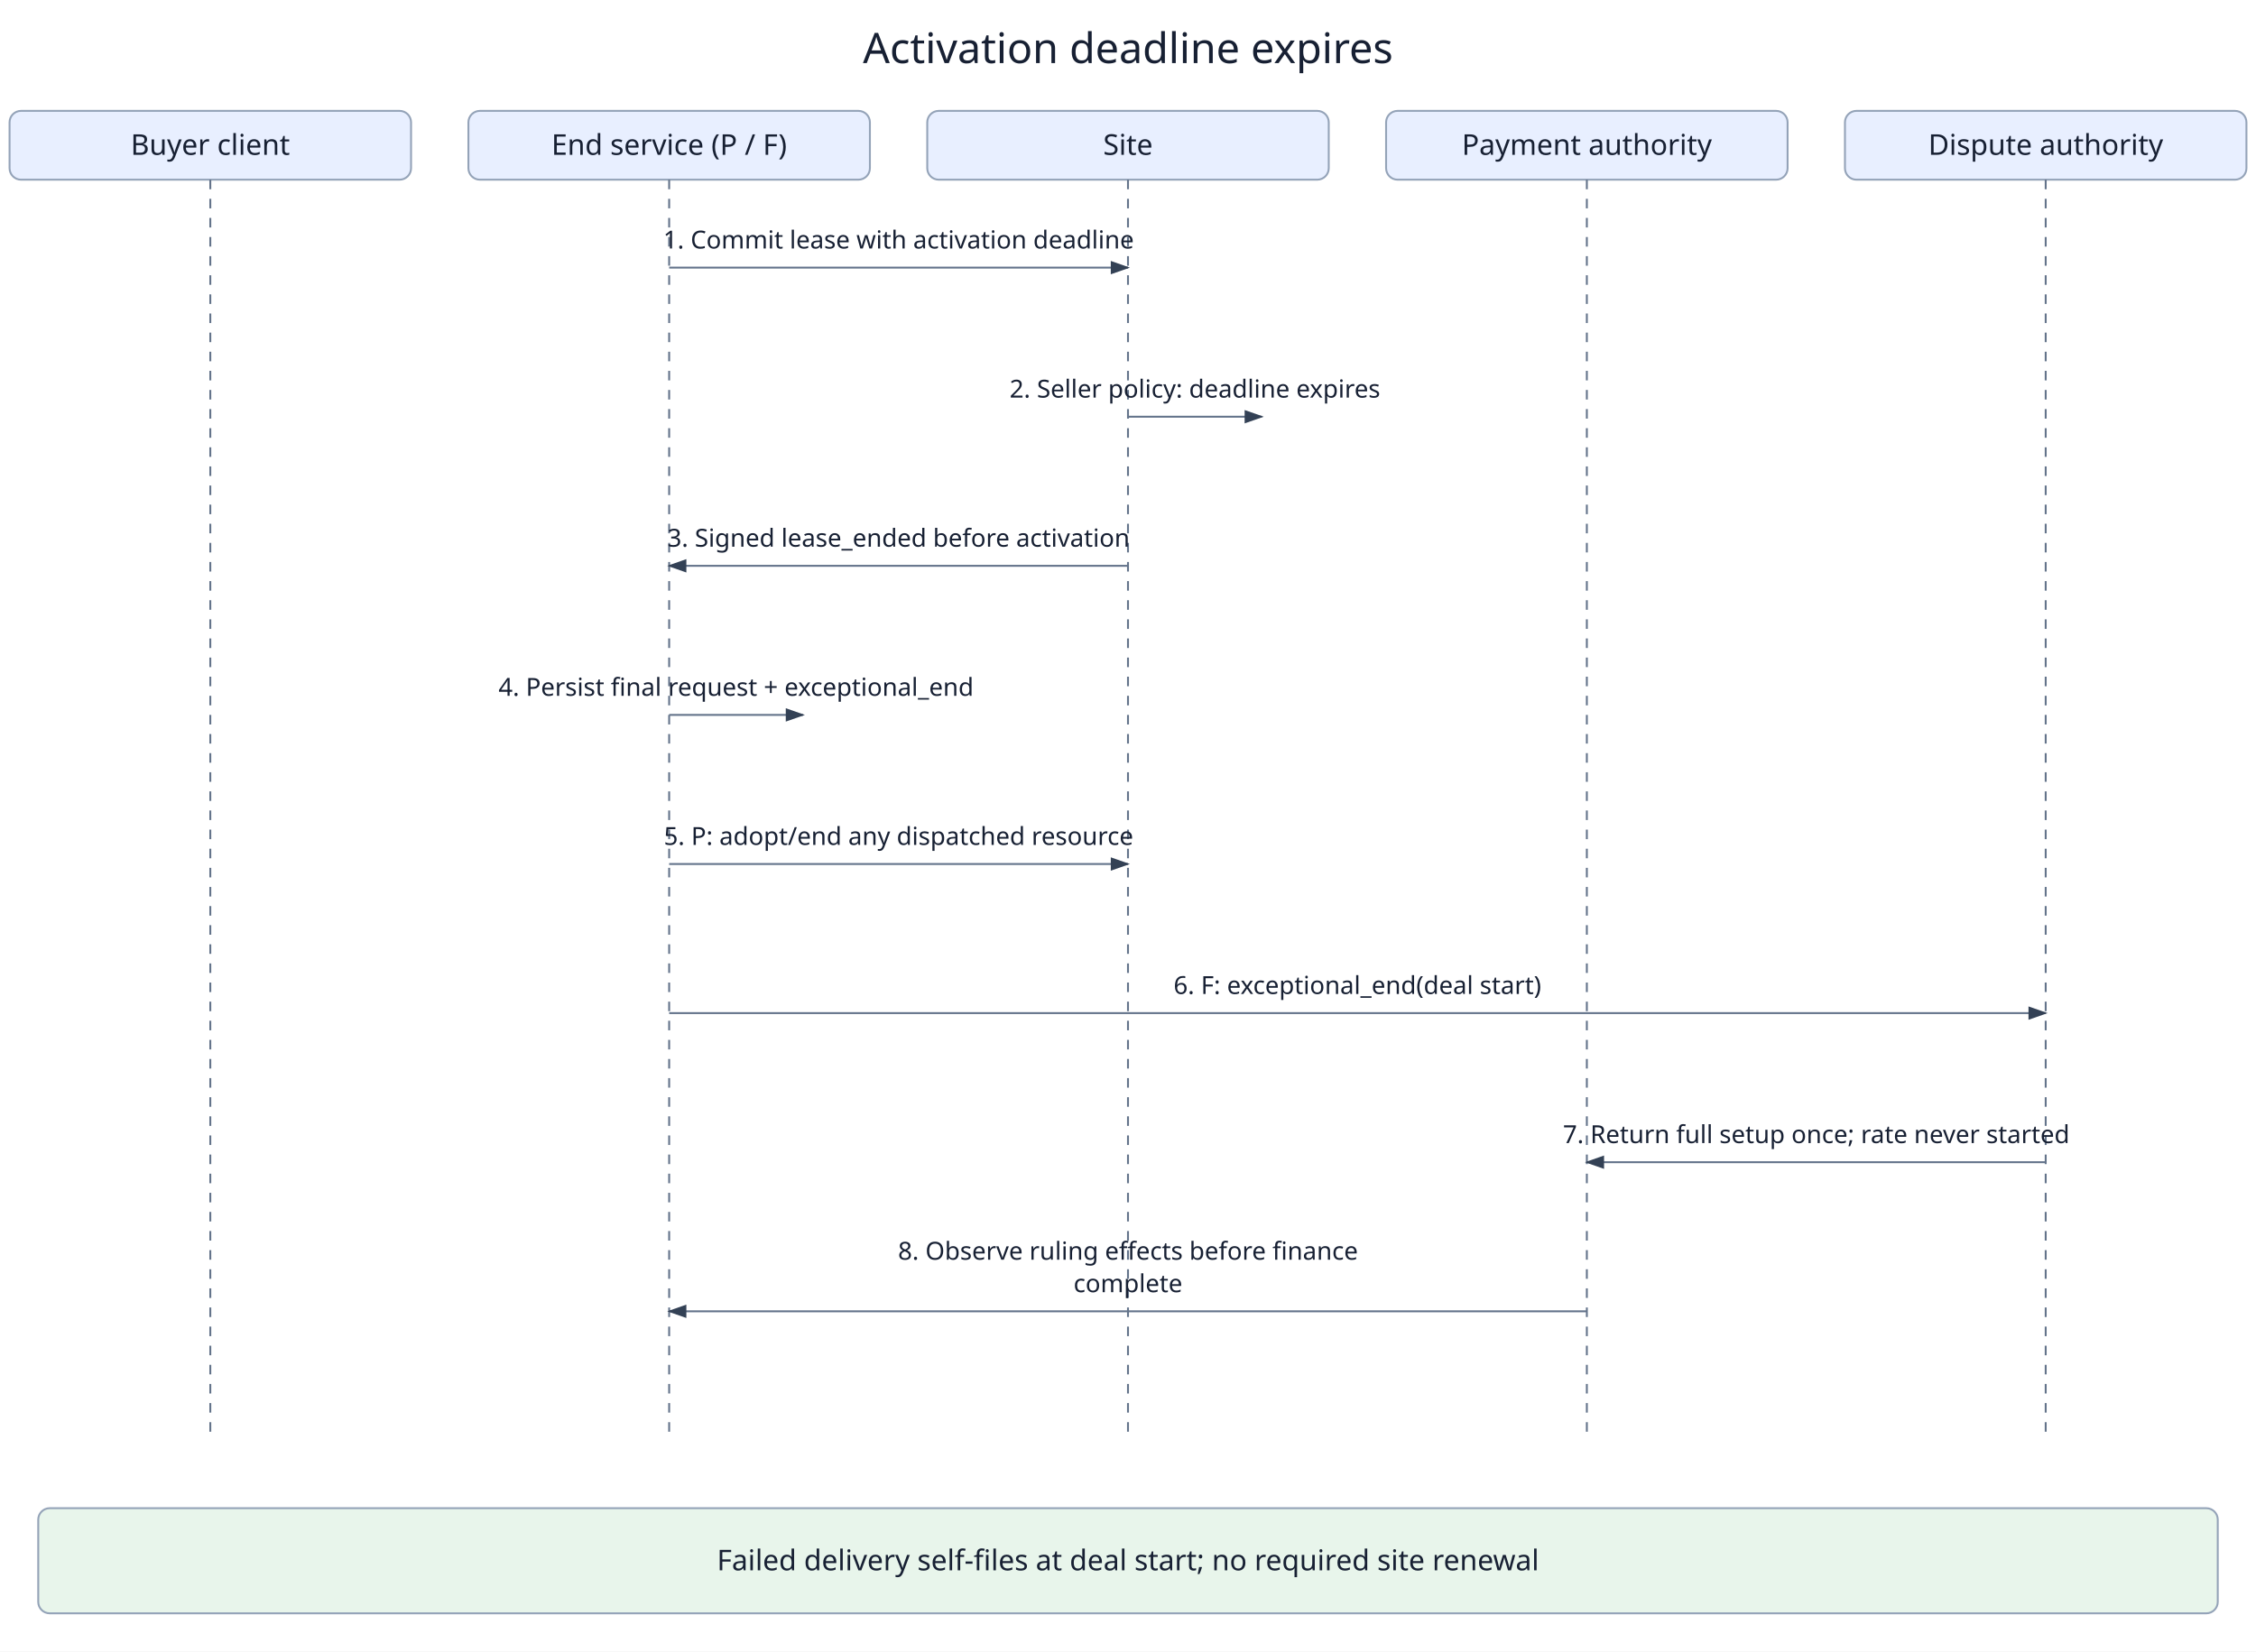
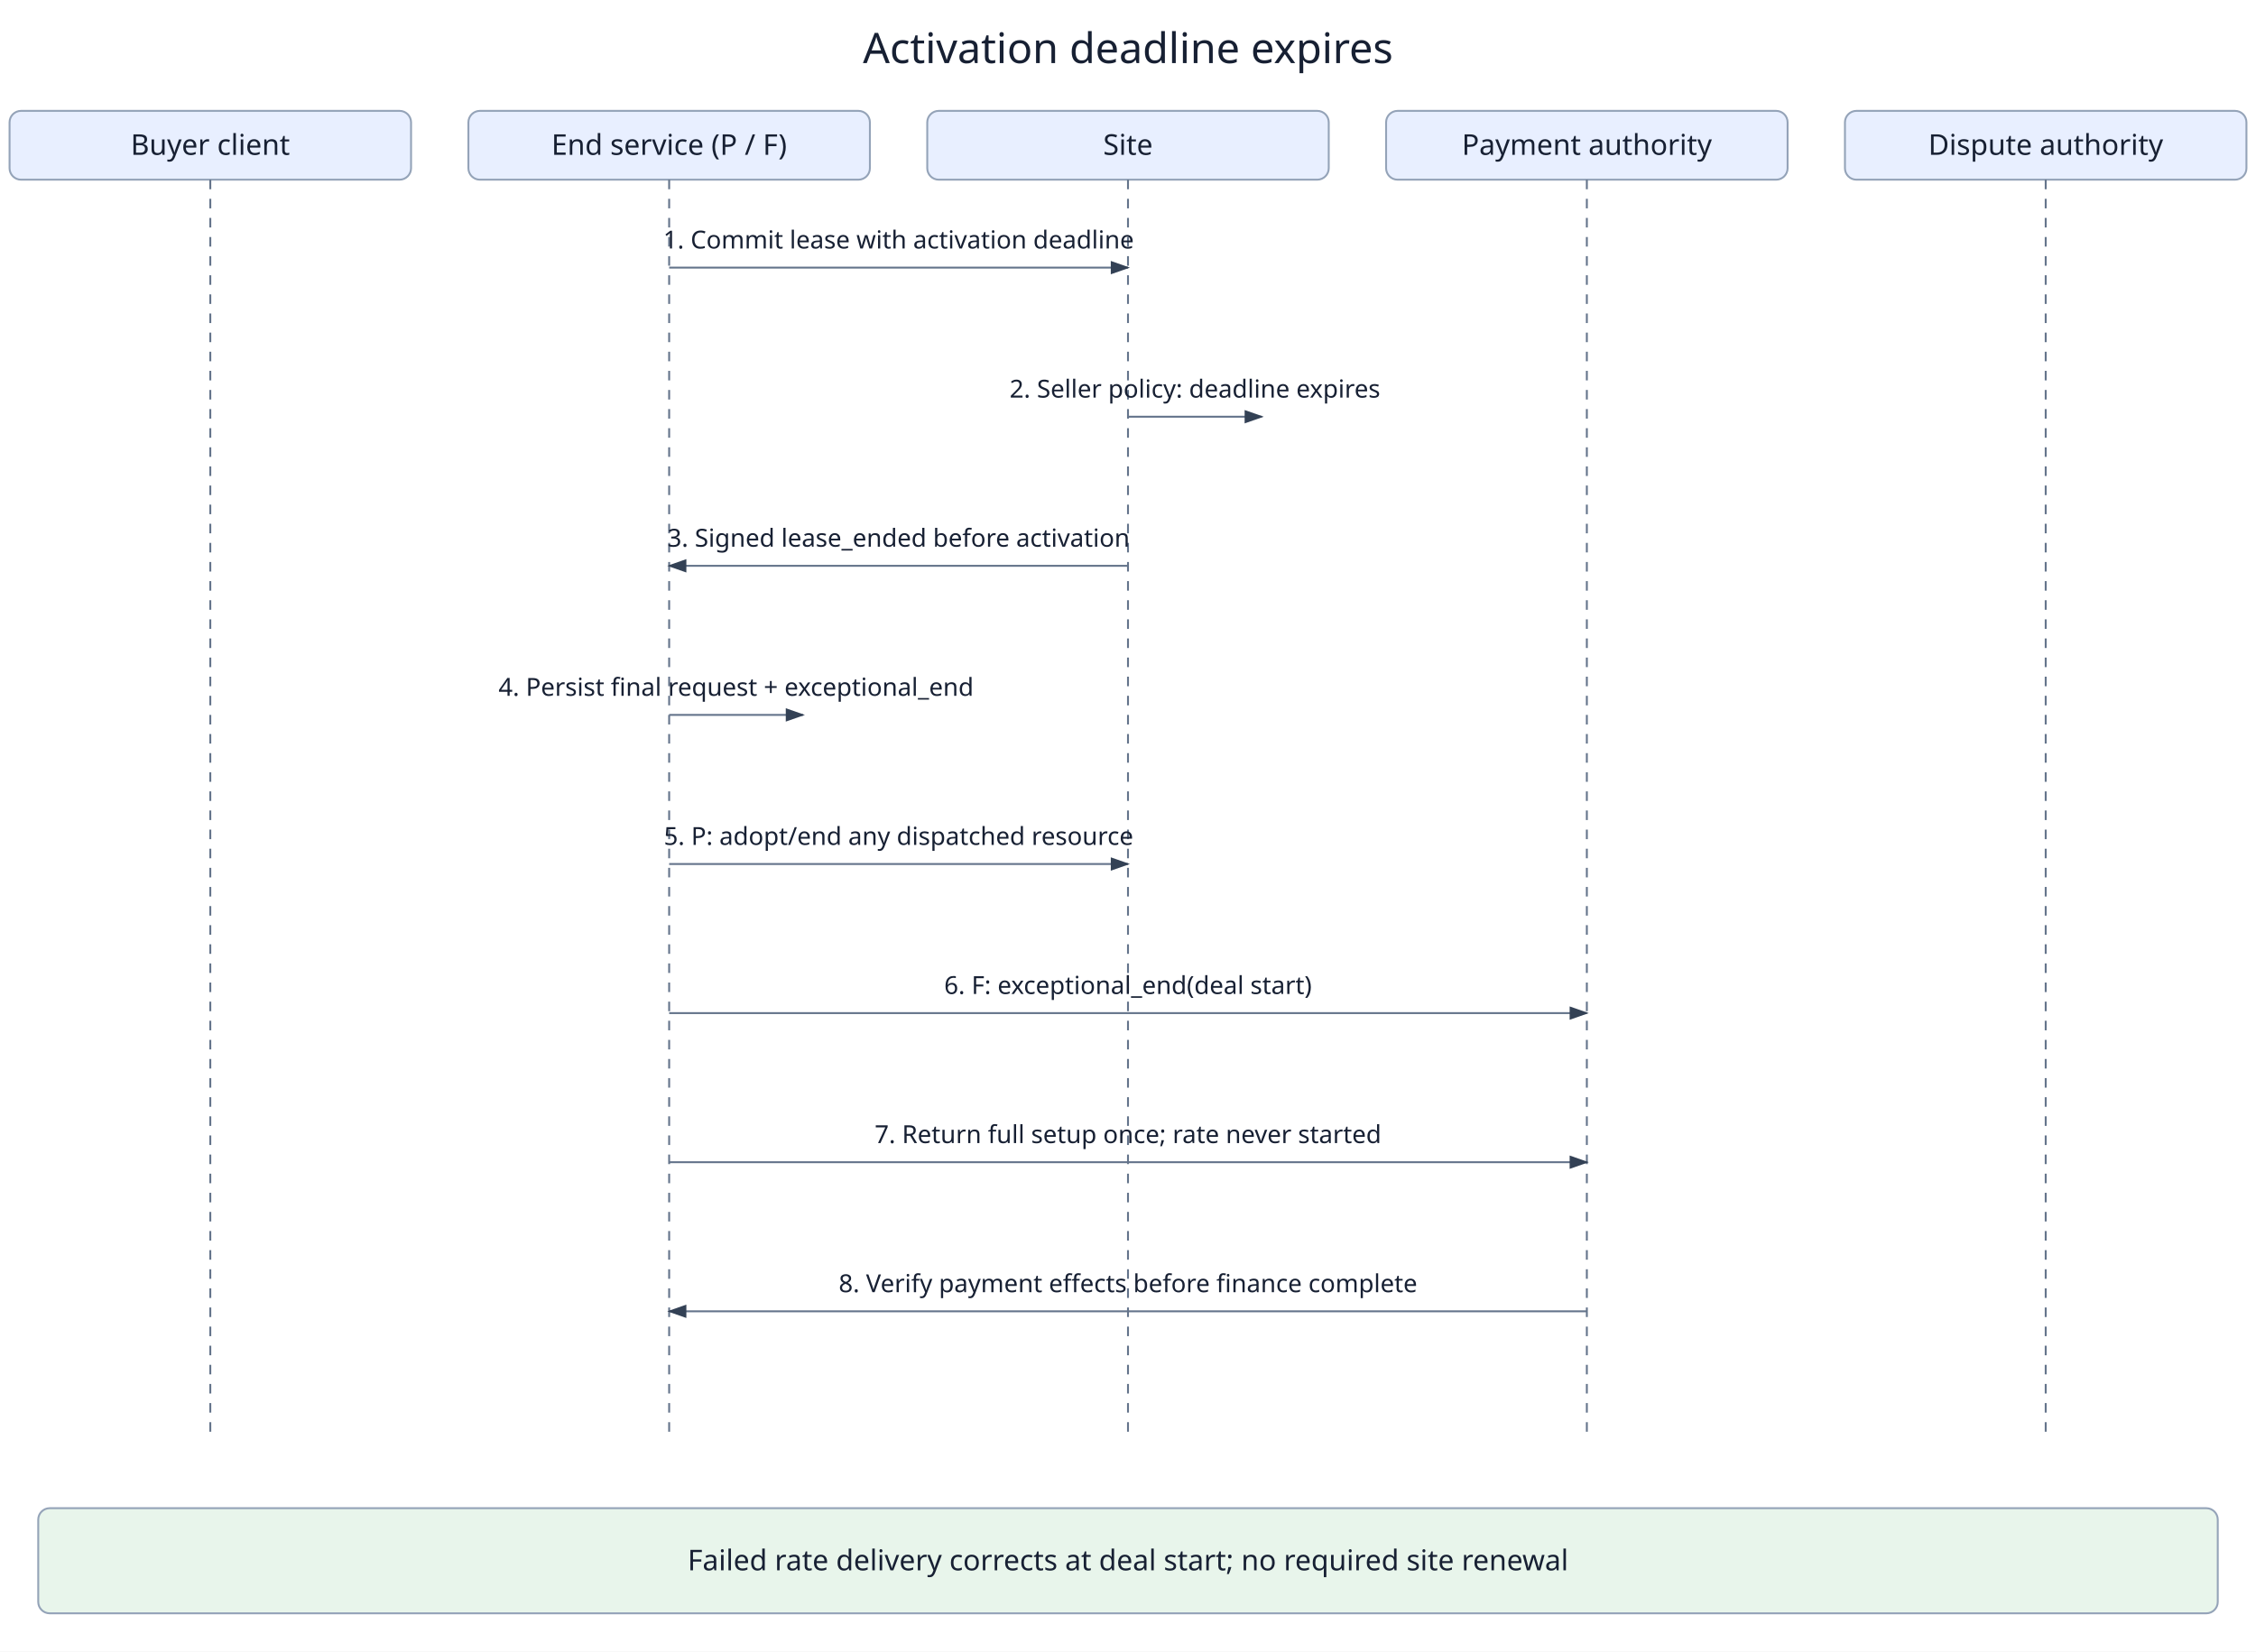
- <svg xmlns="http://www.w3.org/2000/svg" width="1180" height="864" viewBox="0 0 1180 864" content="&lt;mxfile host=&quot;app.diagrams.net&quot;&gt;&lt;diagram name=&quot;Activation deadline expires&quot; id=&quot;05-prepaid-activation-deadline-expires&quot;&gt;&lt;mxGraphModel pageWidth=&quot;1180&quot; pageHeight=&quot;864&quot;&gt;&lt;root&gt;&lt;mxCell id=&quot;0&quot; /&gt;&lt;mxCell id=&quot;1&quot; parent=&quot;0&quot; /&gt;&lt;mxCell id=&quot;title&quot; value=&quot;Activation deadline expires&quot; style=&quot;text;fontSize=22;align=center;&quot; vertex=&quot;1&quot; parent=&quot;1&quot;&gt;&lt;mxGeometry x=&quot;20&quot; y=&quot;10&quot; width=&quot;1140&quot; height=&quot;36&quot; as=&quot;geometry&quot; /&gt;&lt;/mxCell&gt;&lt;mxCell id=&quot;head0&quot; value=&quot;Buyer client&quot; style=&quot;rounded=1;fillColor=#e8efff;fontSize=15;&quot; vertex=&quot;1&quot; parent=&quot;1&quot;&gt;&lt;mxGeometry x=&quot;5&quot; y=&quot;58&quot; width=&quot;210&quot; height=&quot;36&quot; as=&quot;geometry&quot; /&gt;&lt;/mxCell&gt;&lt;mxCell id=&quot;line0&quot; style=&quot;dashed=1;endArrow=none;strokeColor=#94a3b8;&quot; edge=&quot;1&quot; parent=&quot;1&quot;&gt;&lt;mxGeometry relative=&quot;1&quot; as=&quot;geometry&quot;&gt;&lt;mxPoint x=&quot;110&quot; y=&quot;94&quot; as=&quot;sourcePoint&quot; /&gt;&lt;mxPoint x=&quot;110&quot; y=&quot;754&quot; as=&quot;targetPoint&quot; /&gt;&lt;/mxGeometry&gt;&lt;/mxCell&gt;&lt;mxCell id=&quot;head1&quot; value=&quot;End service (P / F)&quot; style=&quot;rounded=1;fillColor=#e8efff;fontSize=15;&quot; vertex=&quot;1&quot; parent=&quot;1&quot;&gt;&lt;mxGeometry x=&quot;245&quot; y=&quot;58&quot; width=&quot;210&quot; height=&quot;36&quot; as=&quot;geometry&quot; /&gt;&lt;/mxCell&gt;&lt;mxCell id=&quot;line1&quot; style=&quot;dashed=1;endArrow=none;strokeColor=#94a3b8;&quot; edge=&quot;1&quot; parent=&quot;1&quot;&gt;&lt;mxGeometry relative=&quot;1&quot; as=&quot;geometry&quot;&gt;&lt;mxPoint x=&quot;350&quot; y=&quot;94&quot; as=&quot;sourcePoint&quot; /&gt;&lt;mxPoint x=&quot;350&quot; y=&quot;754&quot; as=&quot;targetPoint&quot; /&gt;&lt;/mxGeometry&gt;&lt;/mxCell&gt;&lt;mxCell id=&quot;head2&quot; value=&quot;Site&quot; style=&quot;rounded=1;fillColor=#e8efff;fontSize=15;&quot; vertex=&quot;1&quot; parent=&quot;1&quot;&gt;&lt;mxGeometry x=&quot;485&quot; y=&quot;58&quot; width=&quot;210&quot; height=&quot;36&quot; as=&quot;geometry&quot; /&gt;&lt;/mxCell&gt;&lt;mxCell id=&quot;line2&quot; style=&quot;dashed=1;endArrow=none;strokeColor=#94a3b8;&quot; edge=&quot;1&quot; parent=&quot;1&quot;&gt;&lt;mxGeometry relative=&quot;1&quot; as=&quot;geometry&quot;&gt;&lt;mxPoint x=&quot;590&quot; y=&quot;94&quot; as=&quot;sourcePoint&quot; /&gt;&lt;mxPoint x=&quot;590&quot; y=&quot;754&quot; as=&quot;targetPoint&quot; /&gt;&lt;/mxGeometry&gt;&lt;/mxCell&gt;&lt;mxCell id=&quot;head3&quot; value=&quot;Payment authority&quot; style=&quot;rounded=1;fillColor=#e8efff;fontSize=15;&quot; vertex=&quot;1&quot; parent=&quot;1&quot;&gt;&lt;mxGeometry x=&quot;725&quot; y=&quot;58&quot; width=&quot;210&quot; height=&quot;36&quot; as=&quot;geometry&quot; /&gt;&lt;/mxCell&gt;&lt;mxCell id=&quot;line3&quot; style=&quot;dashed=1;endArrow=none;strokeColor=#94a3b8;&quot; edge=&quot;1&quot; parent=&quot;1&quot;&gt;&lt;mxGeometry relative=&quot;1&quot; as=&quot;geometry&quot;&gt;&lt;mxPoint x=&quot;830&quot; y=&quot;94&quot; as=&quot;sourcePoint&quot; /&gt;&lt;mxPoint x=&quot;830&quot; y=&quot;754&quot; as=&quot;targetPoint&quot; /&gt;&lt;/mxGeometry&gt;&lt;/mxCell&gt;&lt;mxCell id=&quot;head4&quot; value=&quot;Dispute authority&quot; style=&quot;rounded=1;fillColor=#e8efff;fontSize=15;&quot; vertex=&quot;1&quot; parent=&quot;1&quot;&gt;&lt;mxGeometry x=&quot;965&quot; y=&quot;58&quot; width=&quot;210&quot; height=&quot;36&quot; as=&quot;geometry&quot; /&gt;&lt;/mxCell&gt;&lt;mxCell id=&quot;line4&quot; style=&quot;dashed=1;endArrow=none;strokeColor=#94a3b8;&quot; edge=&quot;1&quot; parent=&quot;1&quot;&gt;&lt;mxGeometry relative=&quot;1&quot; as=&quot;geometry&quot;&gt;&lt;mxPoint x=&quot;1070&quot; y=&quot;94&quot; as=&quot;sourcePoint&quot; /&gt;&lt;mxPoint x=&quot;1070&quot; y=&quot;754&quot; as=&quot;targetPoint&quot; /&gt;&lt;/mxGeometry&gt;&lt;/mxCell&gt;&lt;mxCell id=&quot;edge0&quot; value=&quot;1. Commit lease with activation deadline&quot; style=&quot;endArrow=block;fontSize=13;labelBackgroundColor=#ffffff;&quot; edge=&quot;1&quot; parent=&quot;1&quot;&gt;&lt;mxGeometry relative=&quot;1&quot; as=&quot;geometry&quot;&gt;&lt;mxPoint x=&quot;350&quot; y=&quot;140&quot; as=&quot;sourcePoint&quot; /&gt;&lt;mxPoint x=&quot;590&quot; y=&quot;140&quot; as=&quot;targetPoint&quot; /&gt;&lt;/mxGeometry&gt;&lt;/mxCell&gt;&lt;mxCell id=&quot;edge1&quot; value=&quot;2. Seller policy: deadline expires&quot; style=&quot;endArrow=block;fontSize=13;labelBackgroundColor=#ffffff;&quot; edge=&quot;1&quot; parent=&quot;1&quot;&gt;&lt;mxGeometry relative=&quot;1&quot; as=&quot;geometry&quot;&gt;&lt;mxPoint x=&quot;590&quot; y=&quot;218&quot; as=&quot;sourcePoint&quot; /&gt;&lt;mxPoint x=&quot;660&quot; y=&quot;218&quot; as=&quot;targetPoint&quot; /&gt;&lt;/mxGeometry&gt;&lt;/mxCell&gt;&lt;mxCell id=&quot;edge2&quot; value=&quot;3. Signed lease_ended before activation&quot; style=&quot;endArrow=block;fontSize=13;labelBackgroundColor=#ffffff;&quot; edge=&quot;1&quot; parent=&quot;1&quot;&gt;&lt;mxGeometry relative=&quot;1&quot; as=&quot;geometry&quot;&gt;&lt;mxPoint x=&quot;590&quot; y=&quot;296&quot; as=&quot;sourcePoint&quot; /&gt;&lt;mxPoint x=&quot;350&quot; y=&quot;296&quot; as=&quot;targetPoint&quot; /&gt;&lt;/mxGeometry&gt;&lt;/mxCell&gt;&lt;mxCell id=&quot;edge3&quot; value=&quot;4. Persist final request + exceptional_end&quot; style=&quot;endArrow=block;fontSize=13;labelBackgroundColor=#ffffff;&quot; edge=&quot;1&quot; parent=&quot;1&quot;&gt;&lt;mxGeometry relative=&quot;1&quot; as=&quot;geometry&quot;&gt;&lt;mxPoint x=&quot;350&quot; y=&quot;374&quot; as=&quot;sourcePoint&quot; /&gt;&lt;mxPoint x=&quot;420&quot; y=&quot;374&quot; as=&quot;targetPoint&quot; /&gt;&lt;/mxGeometry&gt;&lt;/mxCell&gt;&lt;mxCell id=&quot;edge4&quot; value=&quot;5. P: adopt/end any dispatched resource&quot; style=&quot;endArrow=block;fontSize=13;labelBackgroundColor=#ffffff;&quot; edge=&quot;1&quot; parent=&quot;1&quot;&gt;&lt;mxGeometry relative=&quot;1&quot; as=&quot;geometry&quot;&gt;&lt;mxPoint x=&quot;350&quot; y=&quot;452&quot; as=&quot;sourcePoint&quot; /&gt;&lt;mxPoint x=&quot;590&quot; y=&quot;452&quot; as=&quot;targetPoint&quot; /&gt;&lt;/mxGeometry&gt;&lt;/mxCell&gt;&lt;mxCell id=&quot;edge5&quot; value=&quot;6. F: exceptional_end(deal start)&quot; style=&quot;endArrow=block;fontSize=13;labelBackgroundColor=#ffffff;&quot; edge=&quot;1&quot; parent=&quot;1&quot;&gt;&lt;mxGeometry relative=&quot;1&quot; as=&quot;geometry&quot;&gt;&lt;mxPoint x=&quot;350&quot; y=&quot;530&quot; as=&quot;sourcePoint&quot; /&gt;&lt;mxPoint x=&quot;1070&quot; y=&quot;530&quot; as=&quot;targetPoint&quot; /&gt;&lt;/mxGeometry&gt;&lt;/mxCell&gt;&lt;mxCell id=&quot;edge6&quot; value=&quot;7. Return full setup once; rate never started&quot; style=&quot;endArrow=block;fontSize=13;labelBackgroundColor=#ffffff;&quot; edge=&quot;1&quot; parent=&quot;1&quot;&gt;&lt;mxGeometry relative=&quot;1&quot; as=&quot;geometry&quot;&gt;&lt;mxPoint x=&quot;1070&quot; y=&quot;608&quot; as=&quot;sourcePoint&quot; /&gt;&lt;mxPoint x=&quot;830&quot; y=&quot;608&quot; as=&quot;targetPoint&quot; /&gt;&lt;/mxGeometry&gt;&lt;/mxCell&gt;&lt;mxCell id=&quot;edge7&quot; value=&quot;8. Observe ruling effects before finance complete&quot; style=&quot;endArrow=block;fontSize=13;labelBackgroundColor=#ffffff;&quot; edge=&quot;1&quot; parent=&quot;1&quot;&gt;&lt;mxGeometry relative=&quot;1&quot; as=&quot;geometry&quot;&gt;&lt;mxPoint x=&quot;830&quot; y=&quot;686&quot; as=&quot;sourcePoint&quot; /&gt;&lt;mxPoint x=&quot;350&quot; y=&quot;686&quot; as=&quot;targetPoint&quot; /&gt;&lt;/mxGeometry&gt;&lt;/mxCell&gt;&lt;mxCell id=&quot;outcome&quot; value=&quot;Failed delivery self-files at deal start; no required site renewal&quot; style=&quot;rounded=1;fillColor=#e8f5eb;fontSize=15;&quot; vertex=&quot;1&quot; parent=&quot;1&quot;&gt;&lt;mxGeometry x=&quot;20&quot; y=&quot;789&quot; width=&quot;1140&quot; height=&quot;55&quot; as=&quot;geometry&quot; /&gt;&lt;/mxCell&gt;&lt;/root&gt;&lt;/mxGraphModel&gt;&lt;/diagram&gt;&lt;/mxfile&gt;">
+ <svg xmlns="http://www.w3.org/2000/svg" width="1180" height="864" viewBox="0 0 1180 864" content="&lt;mxfile host=&quot;app.diagrams.net&quot;&gt;&lt;diagram name=&quot;Activation deadline expires&quot; id=&quot;05-prepaid-activation-deadline-expires&quot;&gt;&lt;mxGraphModel pageWidth=&quot;1180&quot; pageHeight=&quot;864&quot;&gt;&lt;root&gt;&lt;mxCell id=&quot;0&quot; /&gt;&lt;mxCell id=&quot;1&quot; parent=&quot;0&quot; /&gt;&lt;mxCell id=&quot;title&quot; value=&quot;Activation deadline expires&quot; style=&quot;text;fontSize=22;align=center;&quot; vertex=&quot;1&quot; parent=&quot;1&quot;&gt;&lt;mxGeometry x=&quot;20&quot; y=&quot;10&quot; width=&quot;1140&quot; height=&quot;36&quot; as=&quot;geometry&quot; /&gt;&lt;/mxCell&gt;&lt;mxCell id=&quot;head0&quot; value=&quot;Buyer client&quot; style=&quot;rounded=1;fillColor=#e8efff;fontSize=15;&quot; vertex=&quot;1&quot; parent=&quot;1&quot;&gt;&lt;mxGeometry x=&quot;5&quot; y=&quot;58&quot; width=&quot;210&quot; height=&quot;36&quot; as=&quot;geometry&quot; /&gt;&lt;/mxCell&gt;&lt;mxCell id=&quot;line0&quot; style=&quot;dashed=1;endArrow=none;strokeColor=#94a3b8;&quot; edge=&quot;1&quot; parent=&quot;1&quot;&gt;&lt;mxGeometry relative=&quot;1&quot; as=&quot;geometry&quot;&gt;&lt;mxPoint x=&quot;110&quot; y=&quot;94&quot; as=&quot;sourcePoint&quot; /&gt;&lt;mxPoint x=&quot;110&quot; y=&quot;754&quot; as=&quot;targetPoint&quot; /&gt;&lt;/mxGeometry&gt;&lt;/mxCell&gt;&lt;mxCell id=&quot;head1&quot; value=&quot;End service (P / F)&quot; style=&quot;rounded=1;fillColor=#e8efff;fontSize=15;&quot; vertex=&quot;1&quot; parent=&quot;1&quot;&gt;&lt;mxGeometry x=&quot;245&quot; y=&quot;58&quot; width=&quot;210&quot; height=&quot;36&quot; as=&quot;geometry&quot; /&gt;&lt;/mxCell&gt;&lt;mxCell id=&quot;line1&quot; style=&quot;dashed=1;endArrow=none;strokeColor=#94a3b8;&quot; edge=&quot;1&quot; parent=&quot;1&quot;&gt;&lt;mxGeometry relative=&quot;1&quot; as=&quot;geometry&quot;&gt;&lt;mxPoint x=&quot;350&quot; y=&quot;94&quot; as=&quot;sourcePoint&quot; /&gt;&lt;mxPoint x=&quot;350&quot; y=&quot;754&quot; as=&quot;targetPoint&quot; /&gt;&lt;/mxGeometry&gt;&lt;/mxCell&gt;&lt;mxCell id=&quot;head2&quot; value=&quot;Site&quot; style=&quot;rounded=1;fillColor=#e8efff;fontSize=15;&quot; vertex=&quot;1&quot; parent=&quot;1&quot;&gt;&lt;mxGeometry x=&quot;485&quot; y=&quot;58&quot; width=&quot;210&quot; height=&quot;36&quot; as=&quot;geometry&quot; /&gt;&lt;/mxCell&gt;&lt;mxCell id=&quot;line2&quot; style=&quot;dashed=1;endArrow=none;strokeColor=#94a3b8;&quot; edge=&quot;1&quot; parent=&quot;1&quot;&gt;&lt;mxGeometry relative=&quot;1&quot; as=&quot;geometry&quot;&gt;&lt;mxPoint x=&quot;590&quot; y=&quot;94&quot; as=&quot;sourcePoint&quot; /&gt;&lt;mxPoint x=&quot;590&quot; y=&quot;754&quot; as=&quot;targetPoint&quot; /&gt;&lt;/mxGeometry&gt;&lt;/mxCell&gt;&lt;mxCell id=&quot;head3&quot; value=&quot;Payment authority&quot; style=&quot;rounded=1;fillColor=#e8efff;fontSize=15;&quot; vertex=&quot;1&quot; parent=&quot;1&quot;&gt;&lt;mxGeometry x=&quot;725&quot; y=&quot;58&quot; width=&quot;210&quot; height=&quot;36&quot; as=&quot;geometry&quot; /&gt;&lt;/mxCell&gt;&lt;mxCell id=&quot;line3&quot; style=&quot;dashed=1;endArrow=none;strokeColor=#94a3b8;&quot; edge=&quot;1&quot; parent=&quot;1&quot;&gt;&lt;mxGeometry relative=&quot;1&quot; as=&quot;geometry&quot;&gt;&lt;mxPoint x=&quot;830&quot; y=&quot;94&quot; as=&quot;sourcePoint&quot; /&gt;&lt;mxPoint x=&quot;830&quot; y=&quot;754&quot; as=&quot;targetPoint&quot; /&gt;&lt;/mxGeometry&gt;&lt;/mxCell&gt;&lt;mxCell id=&quot;head4&quot; value=&quot;Dispute authority&quot; style=&quot;rounded=1;fillColor=#e8efff;fontSize=15;&quot; vertex=&quot;1&quot; parent=&quot;1&quot;&gt;&lt;mxGeometry x=&quot;965&quot; y=&quot;58&quot; width=&quot;210&quot; height=&quot;36&quot; as=&quot;geometry&quot; /&gt;&lt;/mxCell&gt;&lt;mxCell id=&quot;line4&quot; style=&quot;dashed=1;endArrow=none;strokeColor=#94a3b8;&quot; edge=&quot;1&quot; parent=&quot;1&quot;&gt;&lt;mxGeometry relative=&quot;1&quot; as=&quot;geometry&quot;&gt;&lt;mxPoint x=&quot;1070&quot; y=&quot;94&quot; as=&quot;sourcePoint&quot; /&gt;&lt;mxPoint x=&quot;1070&quot; y=&quot;754&quot; as=&quot;targetPoint&quot; /&gt;&lt;/mxGeometry&gt;&lt;/mxCell&gt;&lt;mxCell id=&quot;edge0&quot; value=&quot;1. Commit lease with activation deadline&quot; style=&quot;endArrow=block;fontSize=13;labelBackgroundColor=#ffffff;&quot; edge=&quot;1&quot; parent=&quot;1&quot;&gt;&lt;mxGeometry relative=&quot;1&quot; as=&quot;geometry&quot;&gt;&lt;mxPoint x=&quot;350&quot; y=&quot;140&quot; as=&quot;sourcePoint&quot; /&gt;&lt;mxPoint x=&quot;590&quot; y=&quot;140&quot; as=&quot;targetPoint&quot; /&gt;&lt;/mxGeometry&gt;&lt;/mxCell&gt;&lt;mxCell id=&quot;edge1&quot; value=&quot;2. Seller policy: deadline expires&quot; style=&quot;endArrow=block;fontSize=13;labelBackgroundColor=#ffffff;&quot; edge=&quot;1&quot; parent=&quot;1&quot;&gt;&lt;mxGeometry relative=&quot;1&quot; as=&quot;geometry&quot;&gt;&lt;mxPoint x=&quot;590&quot; y=&quot;218&quot; as=&quot;sourcePoint&quot; /&gt;&lt;mxPoint x=&quot;660&quot; y=&quot;218&quot; as=&quot;targetPoint&quot; /&gt;&lt;/mxGeometry&gt;&lt;/mxCell&gt;&lt;mxCell id=&quot;edge2&quot; value=&quot;3. Signed lease_ended before activation&quot; style=&quot;endArrow=block;fontSize=13;labelBackgroundColor=#ffffff;&quot; edge=&quot;1&quot; parent=&quot;1&quot;&gt;&lt;mxGeometry relative=&quot;1&quot; as=&quot;geometry&quot;&gt;&lt;mxPoint x=&quot;590&quot; y=&quot;296&quot; as=&quot;sourcePoint&quot; /&gt;&lt;mxPoint x=&quot;350&quot; y=&quot;296&quot; as=&quot;targetPoint&quot; /&gt;&lt;/mxGeometry&gt;&lt;/mxCell&gt;&lt;mxCell id=&quot;edge3&quot; value=&quot;4. Persist final request + exceptional_end&quot; style=&quot;endArrow=block;fontSize=13;labelBackgroundColor=#ffffff;&quot; edge=&quot;1&quot; parent=&quot;1&quot;&gt;&lt;mxGeometry relative=&quot;1&quot; as=&quot;geometry&quot;&gt;&lt;mxPoint x=&quot;350&quot; y=&quot;374&quot; as=&quot;sourcePoint&quot; /&gt;&lt;mxPoint x=&quot;420&quot; y=&quot;374&quot; as=&quot;targetPoint&quot; /&gt;&lt;/mxGeometry&gt;&lt;/mxCell&gt;&lt;mxCell id=&quot;edge4&quot; value=&quot;5. P: adopt/end any dispatched resource&quot; style=&quot;endArrow=block;fontSize=13;labelBackgroundColor=#ffffff;&quot; edge=&quot;1&quot; parent=&quot;1&quot;&gt;&lt;mxGeometry relative=&quot;1&quot; as=&quot;geometry&quot;&gt;&lt;mxPoint x=&quot;350&quot; y=&quot;452&quot; as=&quot;sourcePoint&quot; /&gt;&lt;mxPoint x=&quot;590&quot; y=&quot;452&quot; as=&quot;targetPoint&quot; /&gt;&lt;/mxGeometry&gt;&lt;/mxCell&gt;&lt;mxCell id=&quot;edge5&quot; value=&quot;6. F: exceptional_end(deal start)&quot; style=&quot;endArrow=block;fontSize=13;labelBackgroundColor=#ffffff;&quot; edge=&quot;1&quot; parent=&quot;1&quot;&gt;&lt;mxGeometry relative=&quot;1&quot; as=&quot;geometry&quot;&gt;&lt;mxPoint x=&quot;350&quot; y=&quot;530&quot; as=&quot;sourcePoint&quot; /&gt;&lt;mxPoint x=&quot;830&quot; y=&quot;530&quot; as=&quot;targetPoint&quot; /&gt;&lt;/mxGeometry&gt;&lt;/mxCell&gt;&lt;mxCell id=&quot;edge6&quot; value=&quot;7. Return full setup once; rate never started&quot; style=&quot;endArrow=block;fontSize=13;labelBackgroundColor=#ffffff;&quot; edge=&quot;1&quot; parent=&quot;1&quot;&gt;&lt;mxGeometry relative=&quot;1&quot; as=&quot;geometry&quot;&gt;&lt;mxPoint x=&quot;350&quot; y=&quot;608&quot; as=&quot;sourcePoint&quot; /&gt;&lt;mxPoint x=&quot;830&quot; y=&quot;608&quot; as=&quot;targetPoint&quot; /&gt;&lt;/mxGeometry&gt;&lt;/mxCell&gt;&lt;mxCell id=&quot;edge7&quot; value=&quot;8. Verify payment effects before finance complete&quot; style=&quot;endArrow=block;fontSize=13;labelBackgroundColor=#ffffff;&quot; edge=&quot;1&quot; parent=&quot;1&quot;&gt;&lt;mxGeometry relative=&quot;1&quot; as=&quot;geometry&quot;&gt;&lt;mxPoint x=&quot;830&quot; y=&quot;686&quot; as=&quot;sourcePoint&quot; /&gt;&lt;mxPoint x=&quot;350&quot; y=&quot;686&quot; as=&quot;targetPoint&quot; /&gt;&lt;/mxGeometry&gt;&lt;/mxCell&gt;&lt;mxCell id=&quot;outcome&quot; value=&quot;Failed rate delivery corrects at deal start; no required site renewal&quot; style=&quot;rounded=1;fillColor=#e8f5eb;fontSize=15;&quot; vertex=&quot;1&quot; parent=&quot;1&quot;&gt;&lt;mxGeometry x=&quot;20&quot; y=&quot;789&quot; width=&quot;1140&quot; height=&quot;55&quot; as=&quot;geometry&quot; /&gt;&lt;/mxCell&gt;&lt;/root&gt;&lt;/mxGraphModel&gt;&lt;/diagram&gt;&lt;/mxfile&gt;">
  <defs>
    <marker id="arrow" markerWidth="10" markerHeight="7" refX="9" refY="3.5" orient="auto">
      <polygon points="0 0, 10 3.5, 0 7" fill="#334155" />
    </marker>
  </defs>
  <rect width="100%" height="100%" fill="white" />
  <text x="590.0" y="33.0" text-anchor="middle" font-family="sans-serif" font-size="22" fill="#172033">Activation deadline expires</text>
  <rect x="5.0" y="58.0" width="210.0" height="36.0" rx="6" fill="#e8efff" stroke="#94a3b8" />
  <text x="110.0" y="81.0" text-anchor="middle" font-family="sans-serif" font-size="15" fill="#172033">Buyer client</text>
  <line x1="110" y1="94" x2="110" y2="754" stroke="#64748b" stroke-dasharray="5 5" />
  <rect x="245.0" y="58.0" width="210.0" height="36.0" rx="6" fill="#e8efff" stroke="#94a3b8" />
  <text x="350.0" y="81.0" text-anchor="middle" font-family="sans-serif" font-size="15" fill="#172033">End service (P / F)</text>
  <line x1="350" y1="94" x2="350" y2="754" stroke="#64748b" stroke-dasharray="5 5" />
  <rect x="485.0" y="58.0" width="210.0" height="36.0" rx="6" fill="#e8efff" stroke="#94a3b8" />
  <text x="590.0" y="81.0" text-anchor="middle" font-family="sans-serif" font-size="15" fill="#172033">Site</text>
  <line x1="590" y1="94" x2="590" y2="754" stroke="#64748b" stroke-dasharray="5 5" />
  <rect x="725.0" y="58.0" width="210.0" height="36.0" rx="6" fill="#e8efff" stroke="#94a3b8" />
  <text x="830.0" y="81.0" text-anchor="middle" font-family="sans-serif" font-size="15" fill="#172033">Payment authority</text>
  <line x1="830" y1="94" x2="830" y2="754" stroke="#64748b" stroke-dasharray="5 5" />
  <rect x="965.0" y="58.0" width="210.0" height="36.0" rx="6" fill="#e8efff" stroke="#94a3b8" />
  <text x="1070.0" y="81.0" text-anchor="middle" font-family="sans-serif" font-size="15" fill="#172033">Dispute authority</text>
  <line x1="1070" y1="94" x2="1070" y2="754" stroke="#64748b" stroke-dasharray="5 5" />
  <line x1="350" y1="140" x2="590" y2="140" stroke="#64748b" marker-end="url(#arrow)" />
  <text x="470.0" y="130.0" text-anchor="middle" font-family="sans-serif" font-size="13" fill="#172033">1. Commit lease with activation deadline</text>
  <line x1="590" y1="218" x2="660" y2="218" stroke="#64748b" marker-end="url(#arrow)" />
  <text x="625.0" y="208.0" text-anchor="middle" font-family="sans-serif" font-size="13" fill="#172033">2. Seller policy: deadline expires</text>
  <line x1="590" y1="296" x2="350" y2="296" stroke="#64748b" marker-end="url(#arrow)" />
  <text x="470.0" y="286.0" text-anchor="middle" font-family="sans-serif" font-size="13" fill="#172033">3. Signed lease_ended before activation</text>
  <line x1="350" y1="374" x2="420" y2="374" stroke="#64748b" marker-end="url(#arrow)" />
  <text x="385.0" y="364.0" text-anchor="middle" font-family="sans-serif" font-size="13" fill="#172033">4. Persist final request + exceptional_end</text>
  <line x1="350" y1="452" x2="590" y2="452" stroke="#64748b" marker-end="url(#arrow)" />
  <text x="470.0" y="442.0" text-anchor="middle" font-family="sans-serif" font-size="13" fill="#172033">5. P: adopt/end any dispatched resource</text>
-   <line x1="350" y1="530" x2="1070" y2="530" stroke="#64748b" marker-end="url(#arrow)" />
-   <text x="710.0" y="520.0" text-anchor="middle" font-family="sans-serif" font-size="13" fill="#172033">6. F: exceptional_end(deal start)</text>
-   <line x1="1070" y1="608" x2="830" y2="608" stroke="#64748b" marker-end="url(#arrow)" />
-   <text x="950.0" y="598.0" text-anchor="middle" font-family="sans-serif" font-size="13" fill="#172033">7. Return full setup once; rate never started</text>
+   <line x1="350" y1="530" x2="830" y2="530" stroke="#64748b" marker-end="url(#arrow)" />
+   <text x="590.0" y="520.0" text-anchor="middle" font-family="sans-serif" font-size="13" fill="#172033">6. F: exceptional_end(deal start)</text>
+   <line x1="350" y1="608" x2="830" y2="608" stroke="#64748b" marker-end="url(#arrow)" />
+   <text x="590.0" y="598.0" text-anchor="middle" font-family="sans-serif" font-size="13" fill="#172033">7. Return full setup once; rate never started</text>
  <line x1="830" y1="686" x2="350" y2="686" stroke="#64748b" marker-end="url(#arrow)" />
-   <text x="590.0" y="659.0" text-anchor="middle" font-family="sans-serif" font-size="13" fill="#172033">8. Observe ruling effects before finance</text>
-   <text x="590.0" y="676.0" text-anchor="middle" font-family="sans-serif" font-size="13" fill="#172033">complete</text>
+   <text x="590.0" y="676.0" text-anchor="middle" font-family="sans-serif" font-size="13" fill="#172033">8. Verify payment effects before finance complete</text>
  <rect x="20.0" y="789.0" width="1140.0" height="55.0" rx="6" fill="#e8f5eb" stroke="#94a3b8" />
-   <text x="590.0" y="821.5" text-anchor="middle" font-family="sans-serif" font-size="15" fill="#172033">Failed delivery self-files at deal start; no required site renewal</text>
+   <text x="590.0" y="821.5" text-anchor="middle" font-family="sans-serif" font-size="15" fill="#172033">Failed rate delivery corrects at deal start; no required site renewal</text>
</svg>
